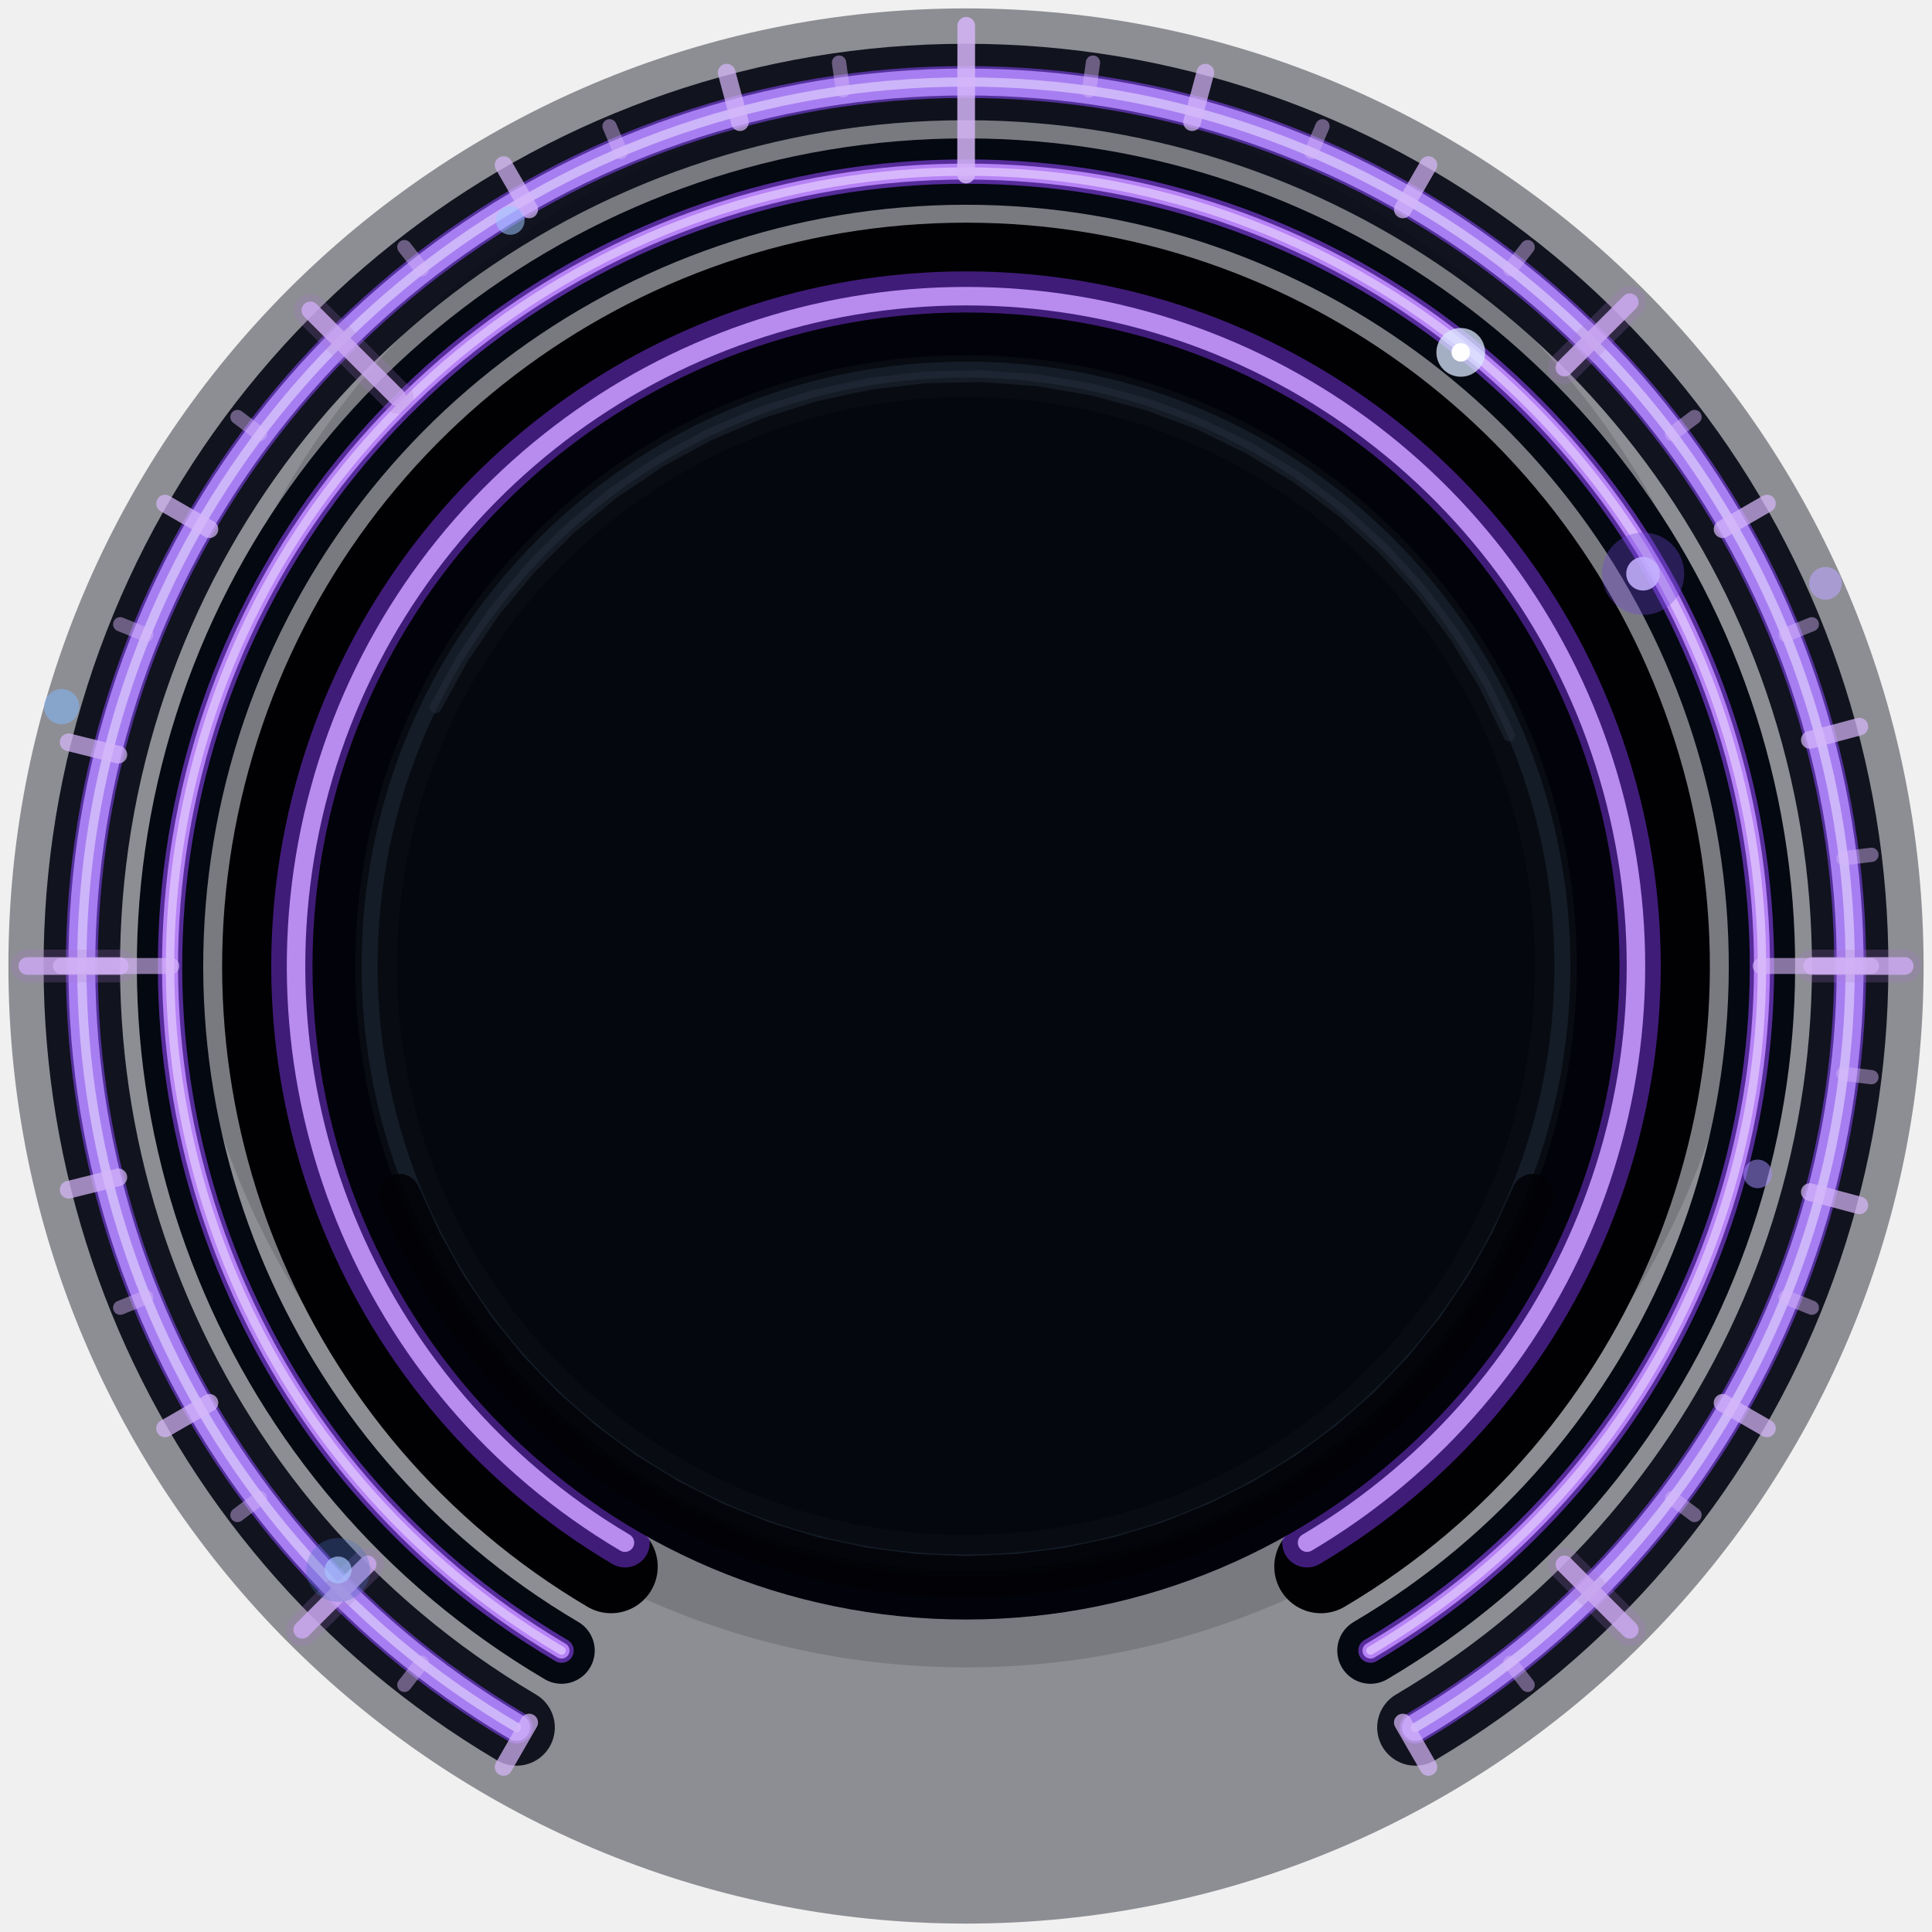
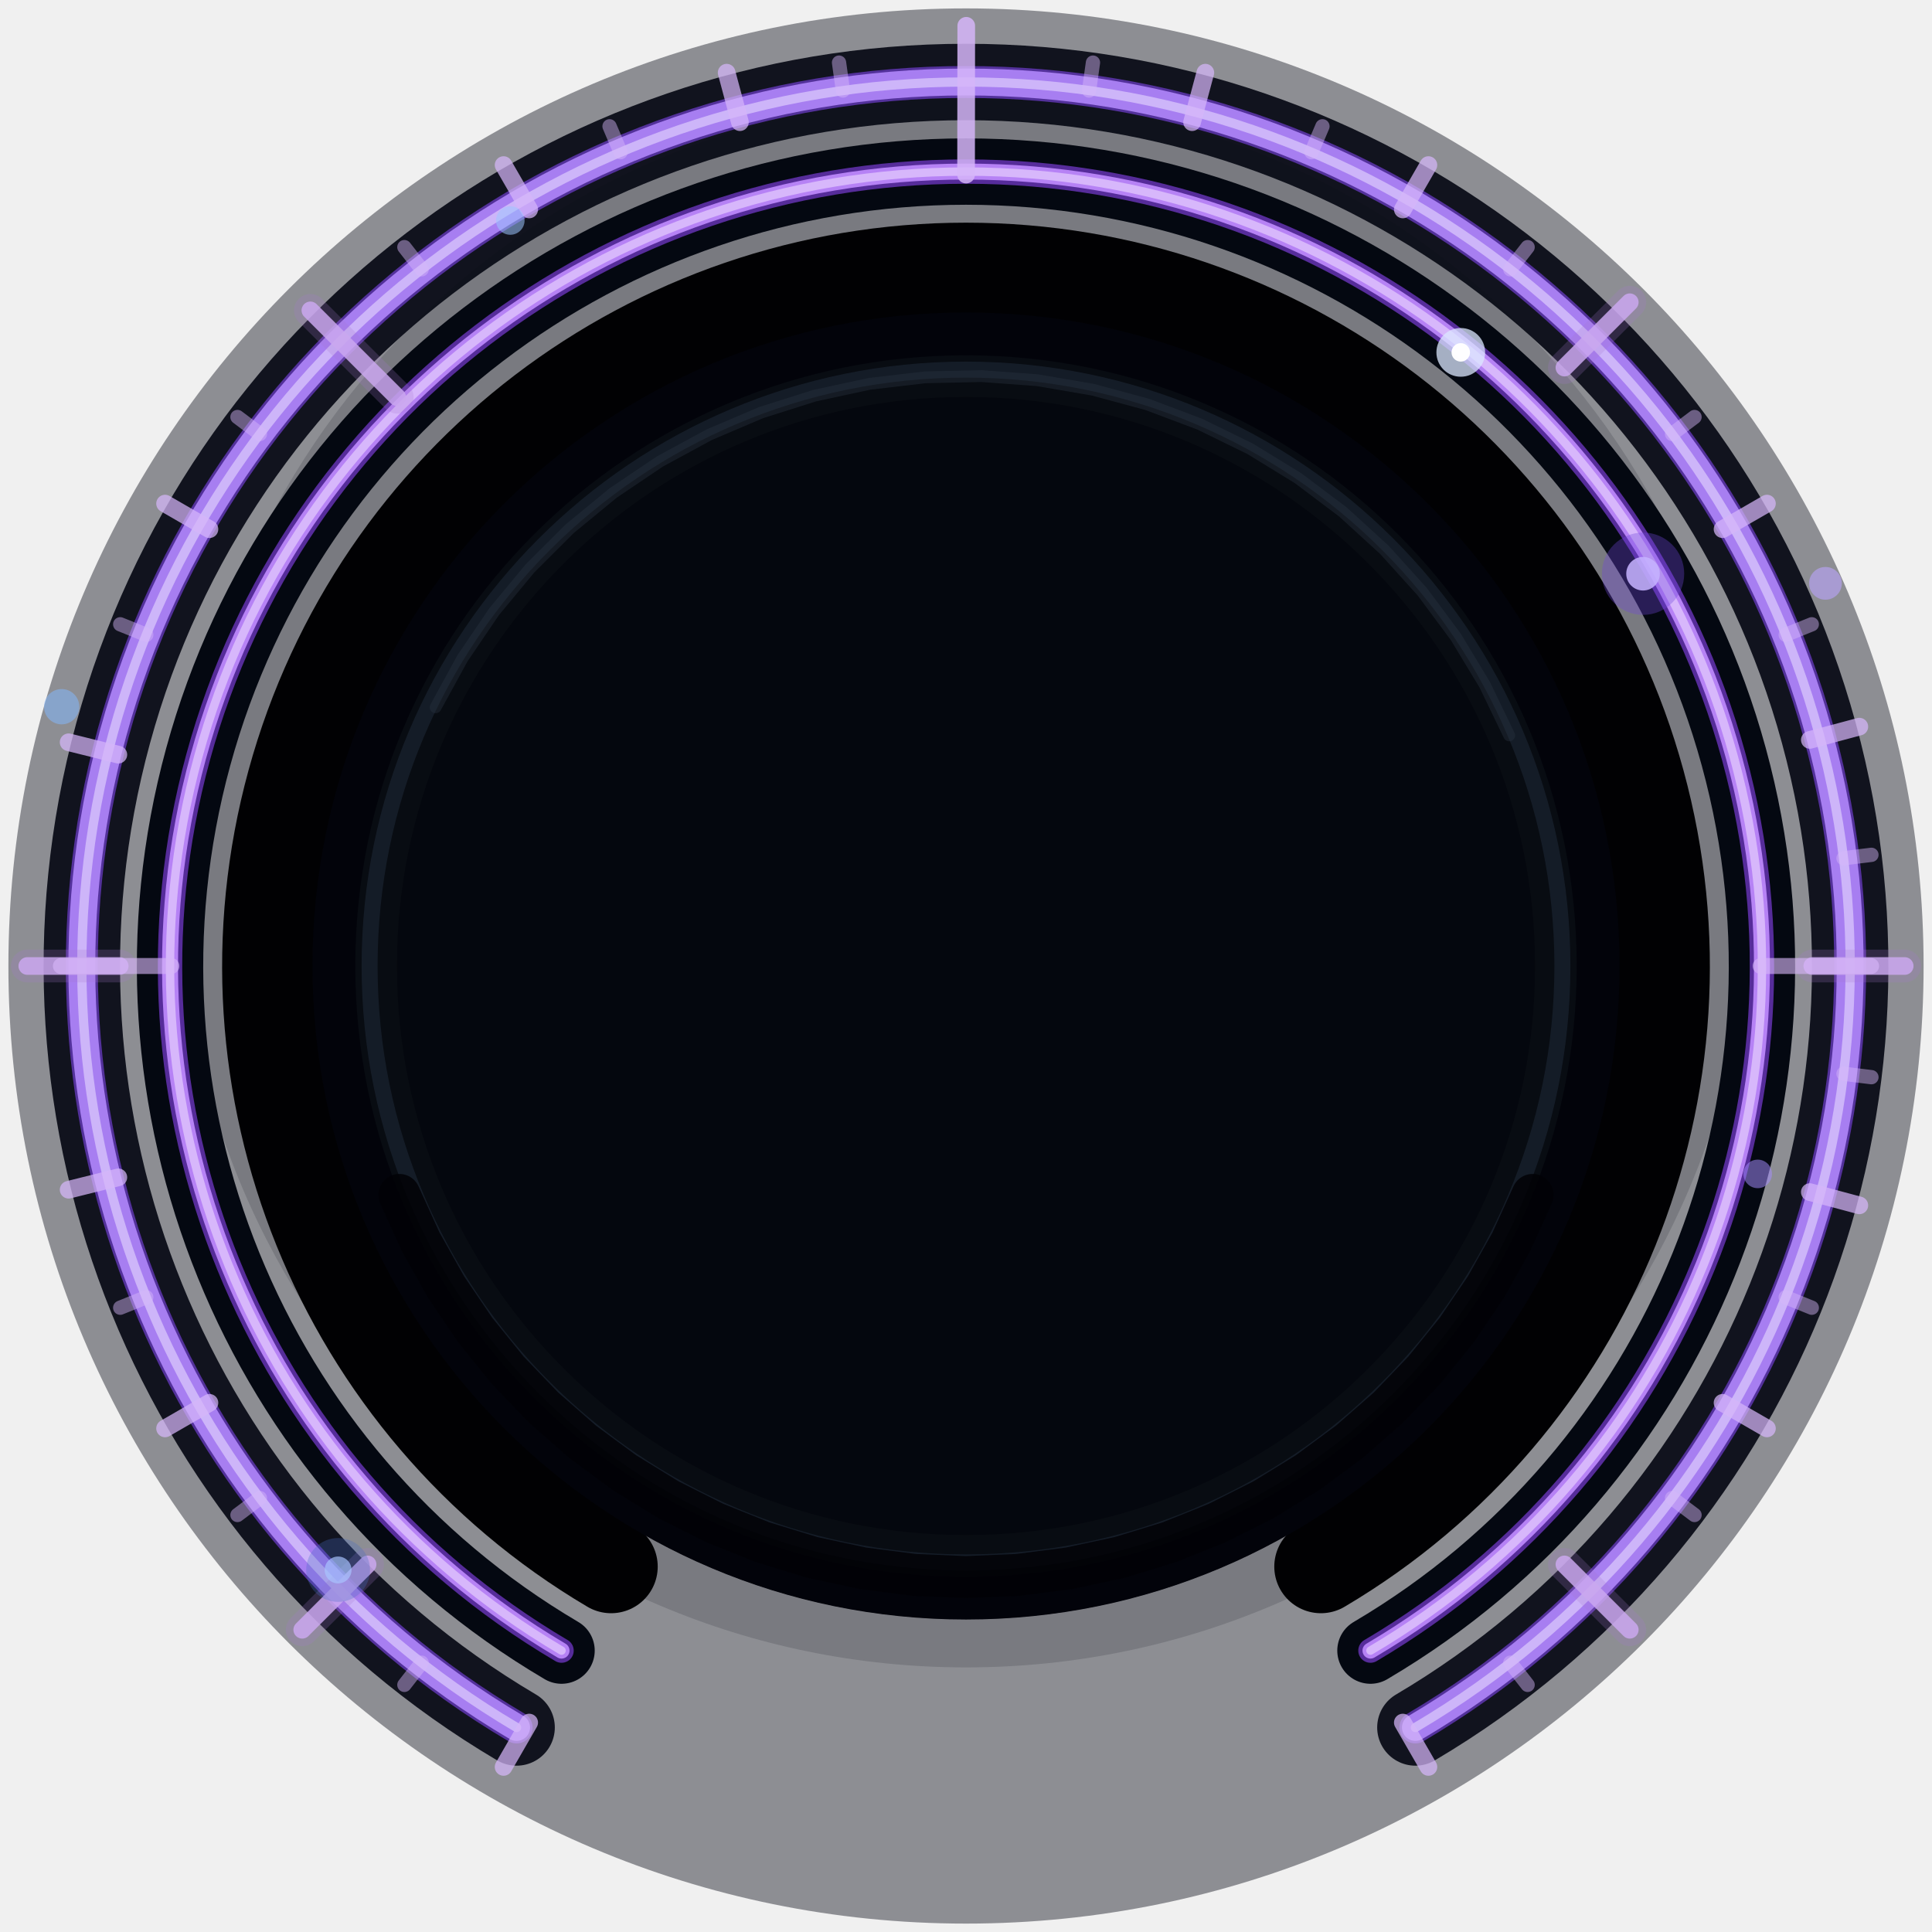
<svg xmlns="http://www.w3.org/2000/svg" width="46" height="46" viewBox="0 0 46 46" version="1.1" id="svg72">
  <defs id="defs72" />
  <rect x="0" y="0" width="46" height="46" fill="none" id="rect1" />
  <circle cx="23" cy="23" r="22.8" fill="#050713" opacity="0.42" id="circle1" />
  <circle cx="23" cy="21" r="18.7" fill="#0a0d18" opacity="0.16" id="circle2" />
-   <g fill="none" stroke-linecap="round" stroke-linejoin="round" id="g12">
-     <path d="M 12.30 41.13 A 21.05 21.05 0 1 1 33.70 41.13" stroke="#060914" stroke-width="1.82" opacity="0.92" id="path2" />
-     <path d="M 12.30 41.13 A 21.05 21.05 0 1 1 33.70 41.13" stroke="#7d43e8" stroke-width="0.76" opacity="0.62" id="path3" />
-     <path d="M 12.30 41.13 A 21.05 21.05 0 1 1 33.70 41.13" stroke="#b58aff" stroke-width="0.64" opacity="0.86" id="path4" />
-     <path d="M 12.30 41.13 A 21.05 21.05 0 1 1 33.70 41.13" stroke="#ebe0ff" stroke-width="0.22" opacity="0.56" id="path5" />
-     <path d="M 13.37 39.30 A 18.95 18.92 0 1 1 32.63 39.30" stroke="#040811" stroke-width="1.58" opacity="1" id="path6" />
-     <path d="M 13.37 39.30 A 18.95 18.92 0 1 1 32.63 39.30" stroke="#8842ef" stroke-width="0.58" opacity="0.62" id="path7" />
-     <path d="M 13.37 39.30 A 18.95 18.92 0 1 1 32.63 39.30" stroke="#c18cff" stroke-width="0.38" opacity="0.90" id="path8" />
-     <path d="M 13.37 39.30 A 18.95 18.92 0 1 1 32.63 39.30" stroke="#f0dcff" stroke-width="0.20" opacity="0.58" id="path9" />
-     <path d="M 14.55 37.30 A 16.60 16.60 0 1 1 31.45 37.30" stroke="#010103" stroke-width="2.22" opacity="1" id="path10" />
-     <path d="M 14.88 36.73 A 15.95 15.95 0 1 1 31.12 36.73" stroke="#7a35e6" stroke-width="1.18" opacity="0.52" id="path11" />
-     <path d="M 14.88 36.73 A 15.95 15.95 0 1 1 31.12 36.73" stroke="#c79aff" stroke-width="0.44" opacity="0.88" id="path12" />
+   <g fill="none" stroke-linecap="round" stroke-linejoin="round" id="g12" style="display:inline">
+     <path d="m 12.3,41.13 a 21.05,21.05 0 1 1 21.4,0" stroke="#060914" stroke-width="1.82" opacity="0.92" id="path2" />
+     <path d="m 12.3,41.13 a 21.05,21.05 0 1 1 21.4,0" stroke="#7d43e8" stroke-width="0.76" opacity="0.62" id="path3" />
+     <path d="m 12.3,41.13 a 21.05,21.05 0 1 1 21.4,0" stroke="#b58aff" stroke-width="0.64" opacity="0.86" id="path4" />
+     <path d="m 12.3,41.13 a 21.05,21.05 0 1 1 21.4,0" stroke="#ebe0ff" stroke-width="0.22" opacity="0.56" id="path5" />
+     <path d="m 13.37,39.3 a 18.95,18.92 0 1 1 19.26,0" stroke="#040811" stroke-width="1.58" opacity="1" id="path6" />
+     <path d="m 13.37,39.3 a 18.95,18.92 0 1 1 19.26,0" stroke="#8842ef" stroke-width="0.58" opacity="0.62" id="path7" />
+     <path d="m 13.37,39.3 a 18.95,18.92 0 1 1 19.26,0" stroke="#c18cff" stroke-width="0.38" opacity="0.9" id="path8" />
+     <path d="m 13.37,39.3 a 18.95,18.92 0 1 1 19.26,0" stroke="#f0dcff" stroke-width="0.2" opacity="0.58" id="path9" />
+     <path d="m 14.55,37.3 a 16.6,16.6 0 1 1 16.9,0" stroke="#010103" stroke-width="2.22" opacity="1" id="path10" />
+     <path d="m 14.88,36.73 a 15.95,15.95 0 1 1 16.24,0" stroke="#7a35e6" stroke-width="1.18" opacity="0.52" id="path11" style="display:none" />
+     <path d="m 14.88,36.73 a 15.95,15.95 0 1 1 16.24,0" stroke="#c79aff" stroke-width="0.44" opacity="0.88" id="path12" style="display:none" />
  </g>
  <g stroke="#d6b6f9" stroke-width="0.42" stroke-linecap="round" opacity="0.84" fill="none" id="g18">
    <path d="M2.850 23.000 L0.650 23.000" id="path13" />
    <path d="M9.458 9.458 L7.390 7.390" id="path14" />
    <path d="M37.248 8.752 L38.804 7.196" id="path15" />
    <path d="M43.150 23.000 L45.350 23.000" id="path16" />
    <path d="M37.248 37.248 L38.804 38.804" id="path17" />
    <path d="M8.752 37.248 L7.196 38.804" id="path18" />
  </g>
  <g stroke="#a377cd" stroke-width="0.78" stroke-linecap="round" opacity="0.22" fill="none" id="g24">
    <path d="M2.850 23.000 L0.650 23.000" id="path19" />
    <path d="M37.248 8.752 L38.804 7.196" id="path20" />
    <path d="M43.150 23.000 L45.350 23.000" id="path21" />
    <path d="M37.248 37.248 L38.804 38.804" id="path22" />
    <path d="M8.752 37.248 L7.196 38.804" id="path23" />
    <path d="M9.458 9.458 L7.390 7.390" id="path24" />
  </g>
  <g stroke="#d6b6f9" stroke-width="0.42" stroke-linecap="round" opacity="0.72" fill="none" id="g38">
    <path d="M2.818 17.968 L1.634 17.673" id="path25" />
    <path d="M4.987 12.600 L3.930 11.990" id="path26" />
    <path d="M12.600 4.987 L11.990 3.930" id="path27" />
    <path d="M17.617 2.909 L17.301 1.730" id="path28" />
    <path d="M28.383 2.909 L28.699 1.730" id="path29" />
    <path d="M33.400 4.987 L34.010 3.930" id="path30" />
    <path d="M41.013 12.600 L42.070 11.990" id="path31" />
    <path d="M43.091 17.617 L44.270 17.301" id="path32" />
    <path d="M43.091 28.383 L44.270 28.699" id="path33" />
    <path d="M41.013 33.400 L42.070 34.010" id="path34" />
    <path d="M33.400 41.013 L34.010 42.070" id="path35" />
    <path d="M12.600 41.013 L11.990 42.070" id="path36" />
    <path d="M4.987 33.400 L3.930 34.010" id="path37" />
    <path d="M2.818 28.032 L1.634 28.327" id="path38" />
  </g>
  <g stroke="#d6b6f9" stroke-width="0.34" stroke-linecap="round" opacity="0.46" fill="none" id="g56">
    <path d="M3.483 15.115 L2.862 14.864" id="path39" />
    <path d="M6.189 10.332 L5.654 9.929" id="path40" />
    <path d="M10.040 6.412 L9.628 5.884" id="path41" />
    <path d="M14.775 3.623 L14.513 3.007" id="path42" />
    <path d="M20.070 2.155 L19.977 1.491" id="path43" />
    <path d="M25.930 2.155 L26.023 1.491" id="path44" />
    <path d="M31.225 3.623 L31.487 3.007" id="path45" />
    <path d="M35.960 6.412 L36.372 5.884" id="path46" />
    <path d="M39.811 10.332 L40.346 9.929" id="path47" />
    <path d="M42.517 15.115 L43.138 14.864" id="path48" />
    <path d="M43.893 20.435 L44.558 20.353" id="path49" />
    <path d="M43.893 25.565 L44.558 25.647" id="path50" />
    <path d="M42.517 30.885 L43.138 31.136" id="path51" />
    <path d="M39.811 35.668 L40.346 36.071" id="path52" />
    <path d="M35.960 39.588 L36.372 40.116" id="path53" />
    <path d="M10.040 39.588 L9.628 40.116" id="path54" />
    <path d="M6.189 35.668 L5.654 36.071" id="path55" />
    <path d="M3.483 30.885 L2.862 31.136" id="path56" />
  </g>
  <circle cx="23" cy="23" r="15.55" fill="#01020a" opacity="0.88" id="circle56" />
  <circle cx="23" cy="23" r="15.05" fill="#080c12" stroke="#02030a" stroke-width="1.02" id="circle57" />
  <circle cx="23" cy="23" r="13.55" fill="#02040b" opacity="0.62" id="circle58" />
  <circle cx="23" cy="23" r="14.20" fill="none" stroke="#17202c" stroke-width="0.38" opacity="0.82" id="circle59" />
  <path d="M 36.491 28.451 L 35.981 29.573 L 35.377 30.649 L 34.685 31.669 L 33.909 32.628 L 33.055 33.517 L 32.128 34.330 L 31.136 35.062 L 30.086 35.708 L 28.984 36.262 L 27.840 36.721 L 26.661 37.082 L 25.455 37.341 L 24.232 37.498 L 23.000 37.550 L 21.768 37.498 L 20.545 37.341 L 19.339 37.082 L 18.160 36.721 L 17.016 36.262 L 15.914 35.708 L 14.864 35.062 L 13.872 34.330 L 12.945 33.517 L 12.091 32.628 L 11.315 31.669 L 10.623 30.649 L 10.019 29.573 L 9.509 28.451" stroke="#010106" stroke-width="1.00" fill="none" opacity="0.86" stroke-linecap="round" id="path59" />
  <path d="M 10.372 16.841 L 11.015 15.668 L 11.767 14.561 L 12.621 13.531 L 13.568 12.586 L 14.602 11.736 L 15.711 10.988 L 16.887 10.350 L 18.118 9.825 L 19.393 9.421 L 20.701 9.139 L 22.030 8.984 L 23.368 8.955 L 24.702 9.053 L 26.021 9.279 L 27.313 9.628 L 28.565 10.099 L 29.767 10.687 L 30.907 11.386 L 31.976 12.191 L 32.964 13.094 L 33.861 14.087 L 34.659 15.160 L 35.352 16.305 L 35.933 17.510" stroke="#2b3542" stroke-width="0.28" fill="none" opacity="0.38" stroke-linecap="round" id="path60" />
  <g stroke-linecap="round" fill="none" id="g63">
    <path d="M23.006 0.614 L23.002 4.157" stroke="#d6b6f9" stroke-width="0.42" opacity="0.84" id="path61" />
    <path d="M1.45 23 L4.08 23" stroke="#d6b6f9" stroke-width="0.38" opacity="0.62" id="path62" />
    <path d="M41.92 23 L44.55 23" stroke="#d6b6f9" stroke-width="0.38" opacity="0.62" id="path63" />
  </g>
  <circle cx="34.78" cy="8.39" r="0.58" fill="#dbe7ff" opacity="0.75" id="circle63" />
  <circle cx="34.78" cy="8.39" r="0.22" fill="#ffffff" opacity="0.98" id="circle64" />
  <circle cx="39.12" cy="13.66" r="0.98" fill="#7047dd" opacity="0.34" id="circle65" />
  <circle cx="39.12" cy="13.66" r="0.40" fill="#c5b2ff" opacity="0.86" id="circle66" />
  <circle cx="8.05" cy="37.38" r="0.76" fill="#476cc4" opacity="0.30" id="circle67" />
  <circle cx="8.05" cy="37.38" r="0.32" fill="#a9c4ff" opacity="0.68" id="circle68" />
  <circle cx="1.468" cy="16.826" r="0.420" fill="#83b8ff" opacity="0.520" id="circle69" />
  <circle cx="43.463" cy="13.889" r="0.390" fill="#bba4ff" opacity="0.580" id="circle70" />
  <circle cx="12.15" cy="5.25" r="0.34" fill="#9dc6ff" opacity="0.54" id="circle71" />
  <circle cx="41.85" cy="27.95" r="0.34" fill="#a58cff" opacity="0.52" id="circle72" />
</svg>
